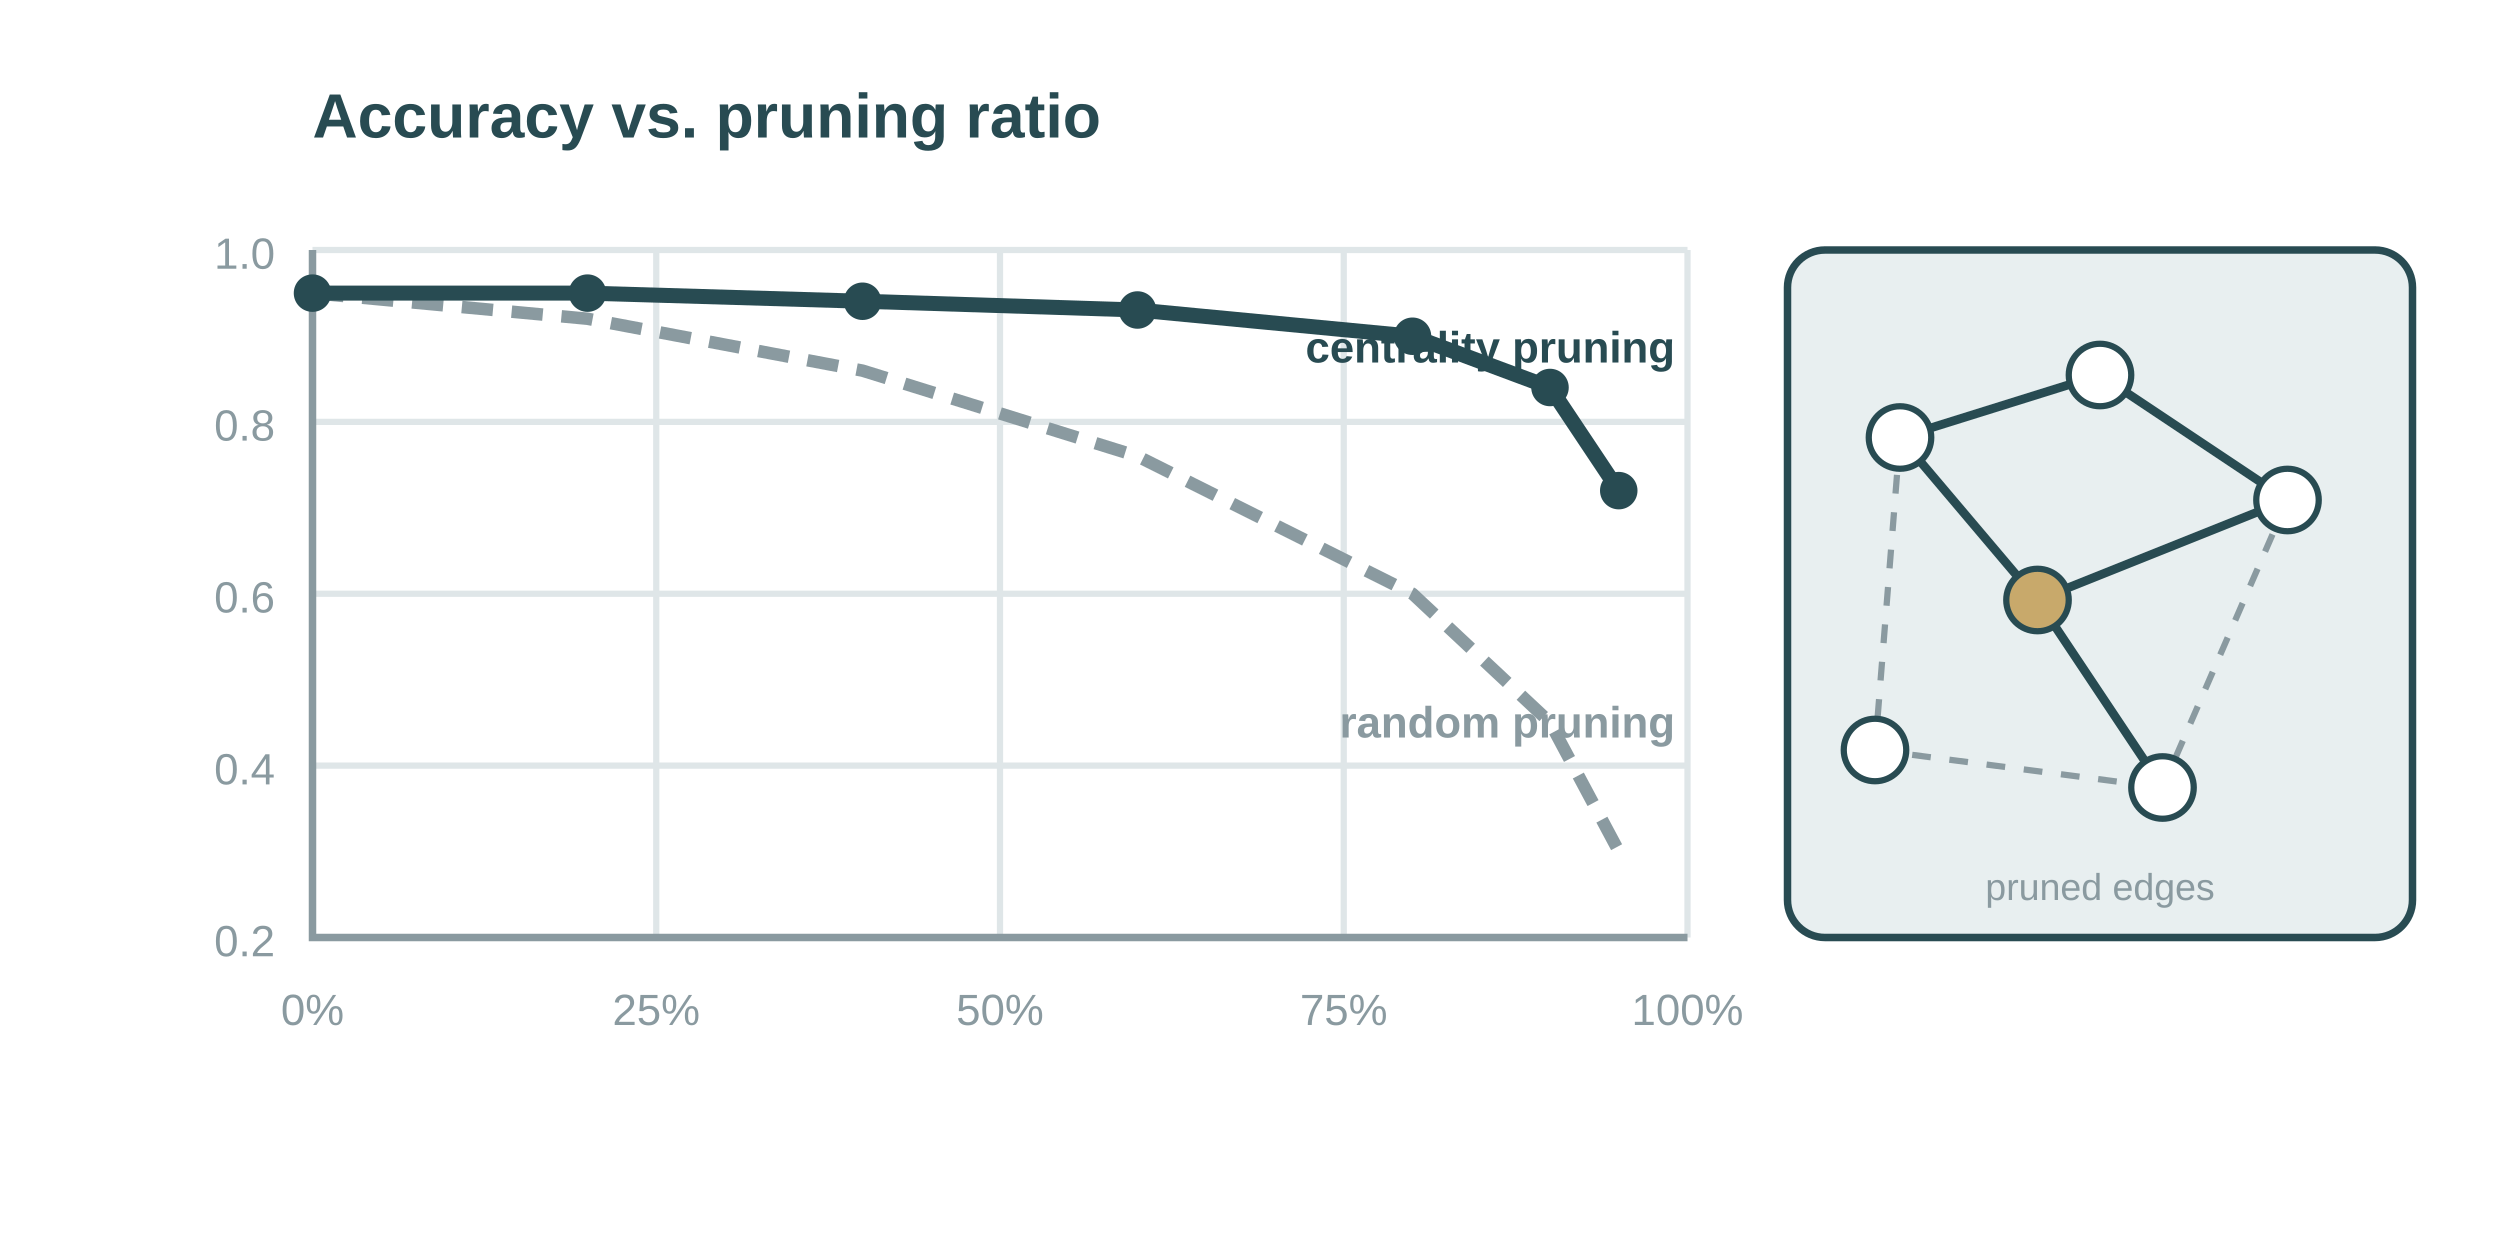
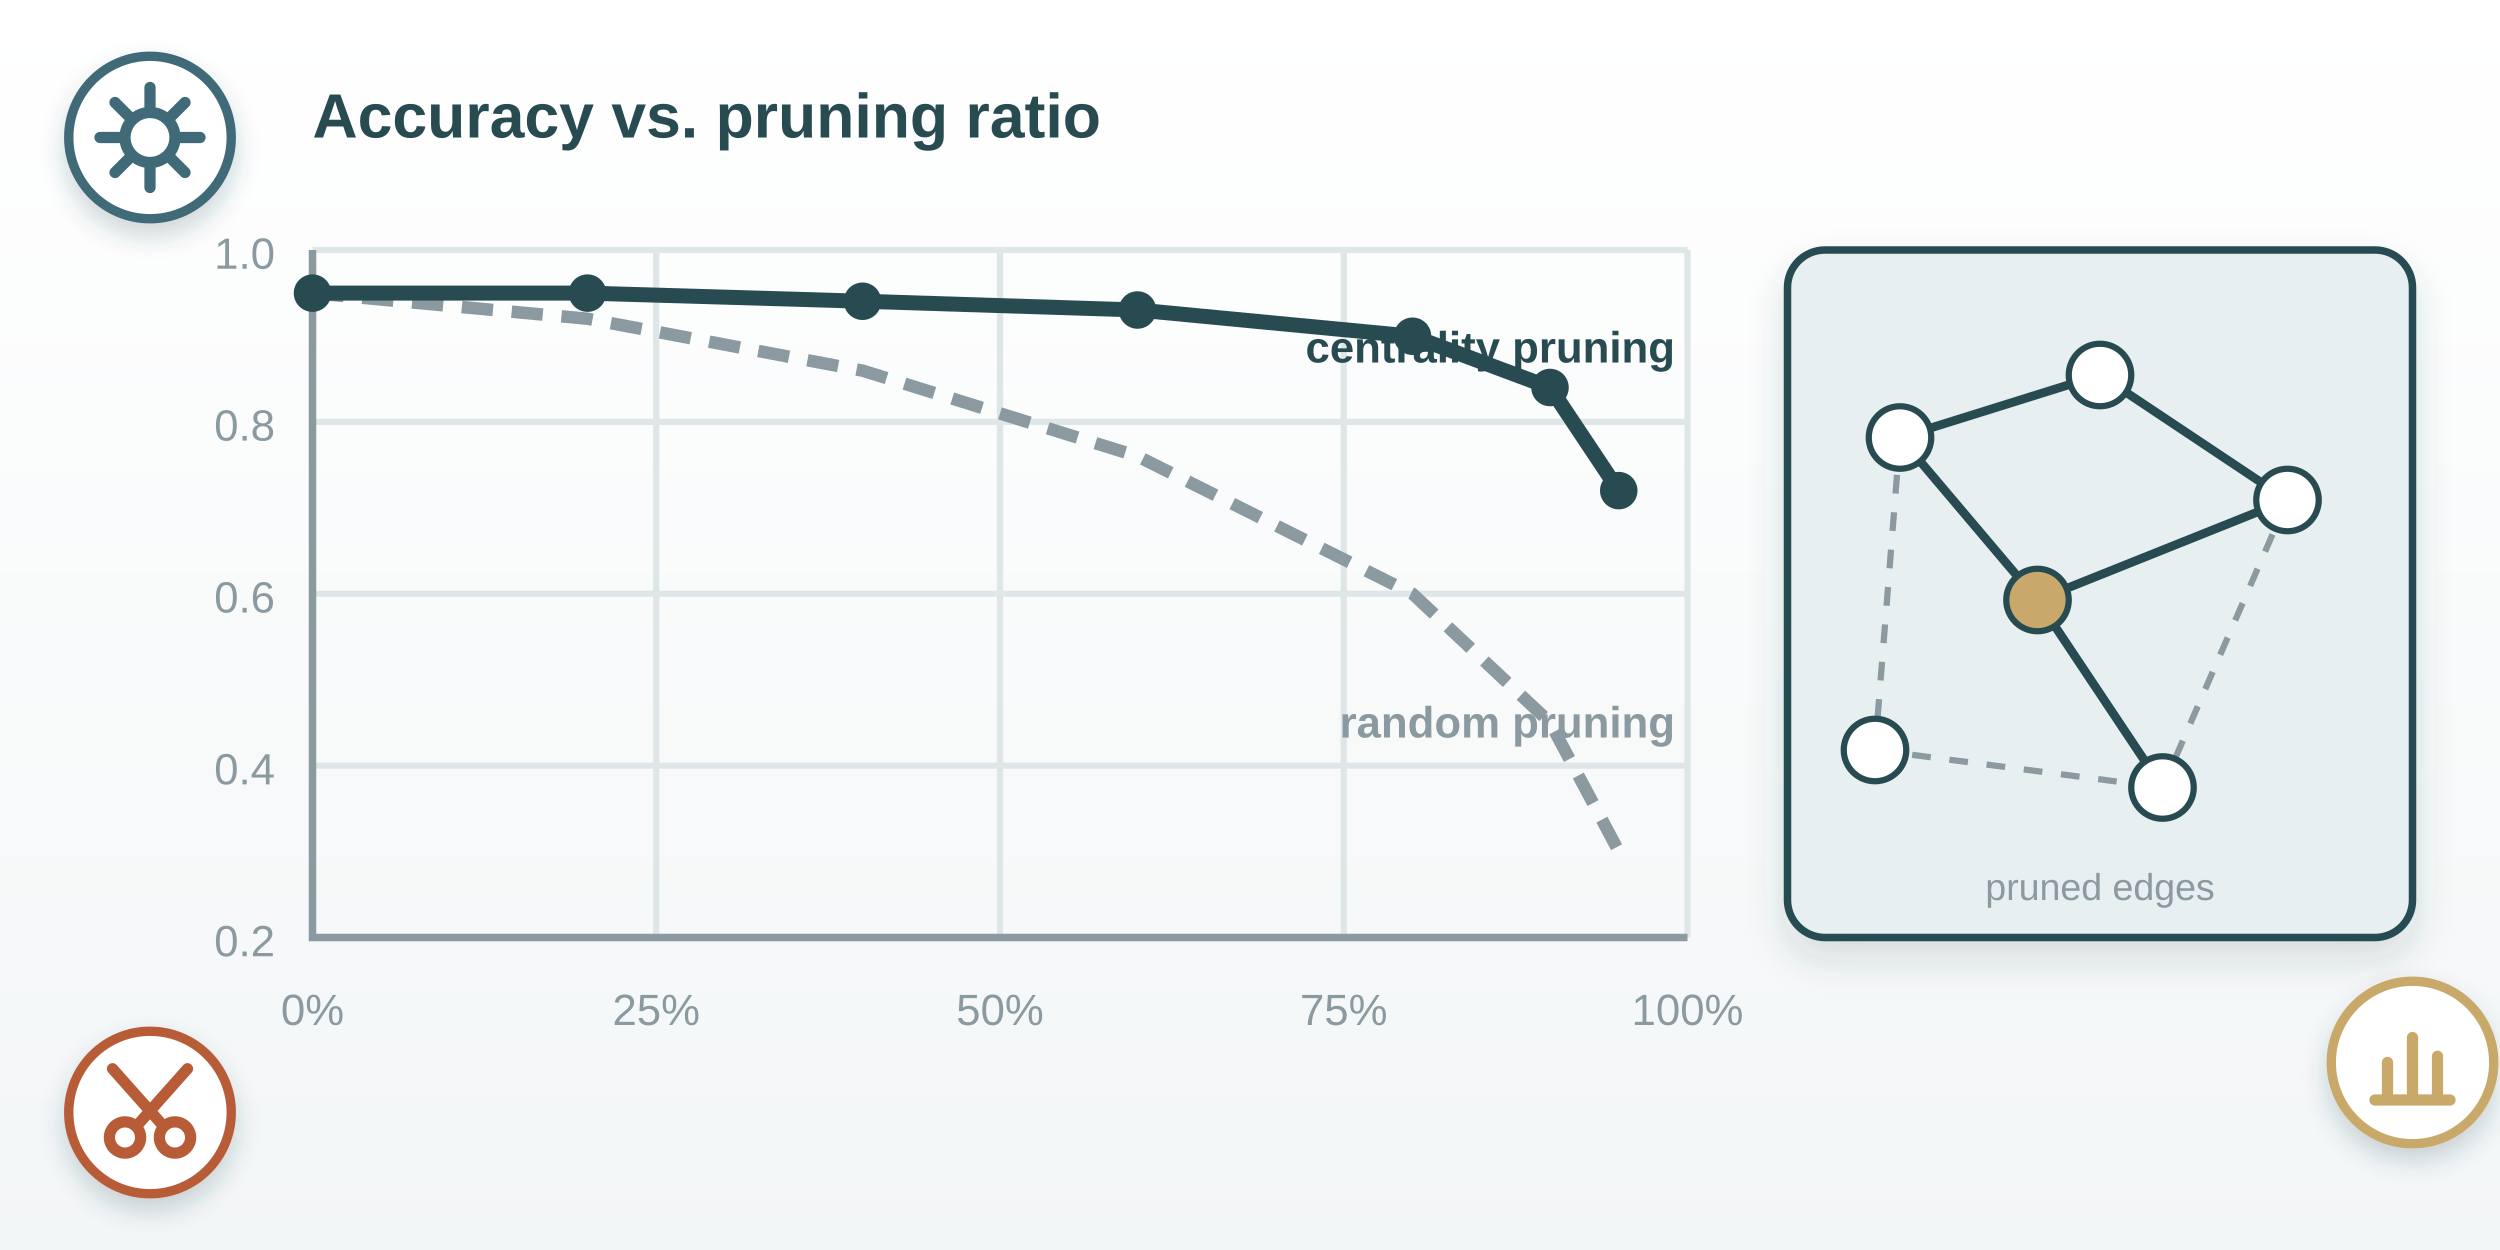
<svg xmlns="http://www.w3.org/2000/svg" viewBox="0 0 400 200" font-family="Manrope, Arial, sans-serif" role="img" aria-label="Accuracy versus pruning ratio with a pruned network inset">
-   <rect width="400" height="200" fill="#ffffff" />
+   <rect width="400" height="200" fill="url(#ground)" />
+   <defs>
+     <linearGradient id="ground" x1="0" y1="0" x2="0" y2="1">
+       <stop offset="0" stop-color="#ffffff" />
+       <stop offset="1" stop-color="#f3f6f7" />
+     </linearGradient>
+     <filter id="sh" x="-10%" y="-10%" width="130%" height="140%">
+       <feDropShadow dx="0" dy="3" stdDeviation="3" flood-color="#284b52" flood-opacity="0.16" />
+     </filter>
+     <filter id="bs" x="-30%" y="-30%" width="160%" height="160%">
+       <feDropShadow dx="0" dy="2" stdDeviation="2" flood-color="#284b52" flood-opacity="0.22" />
+     </filter>
+   </defs>
  <text x="50" y="22" font-size="10" font-weight="700" fill="#284b52" text-anchor="start">Accuracy vs. pruning ratio</text>
  <path d="M50 122.5 H270" stroke="#dfe6e8" stroke-width="1" />
  <path d="M50 95.0 H270" stroke="#dfe6e8" stroke-width="1" />
  <path d="M50 67.5 H270" stroke="#dfe6e8" stroke-width="1" />
  <path d="M50 40.0 H270" stroke="#dfe6e8" stroke-width="1" />
  <path d="M105.0 150 V40" stroke="#dfe6e8" stroke-width="1" />
  <path d="M160.0 150 V40" stroke="#dfe6e8" stroke-width="1" />
  <path d="M215.0 150 V40" stroke="#dfe6e8" stroke-width="1" />
  <path d="M270.0 150 V40" stroke="#dfe6e8" stroke-width="1" />
  <path d="M50 40 V150 H270" fill="none" stroke="#8a9aa0" stroke-width="1.2" />
  <text x="50.0" y="164" font-size="7" font-weight="500" fill="#8a9aa0" text-anchor="middle">0%</text>
  <text x="105.0" y="164" font-size="7" font-weight="500" fill="#8a9aa0" text-anchor="middle">25%</text>
  <text x="160.0" y="164" font-size="7" font-weight="500" fill="#8a9aa0" text-anchor="middle">50%</text>
  <text x="215.0" y="164" font-size="7" font-weight="500" fill="#8a9aa0" text-anchor="middle">75%</text>
  <text x="270.0" y="164" font-size="7" font-weight="500" fill="#8a9aa0" text-anchor="middle">100%</text>
  <text x="44" y="153.0" font-size="7" font-weight="500" fill="#8a9aa0" text-anchor="end">0.2</text>
  <text x="44" y="125.5" font-size="7" font-weight="500" fill="#8a9aa0" text-anchor="end">0.4</text>
  <text x="44" y="98.0" font-size="7" font-weight="500" fill="#8a9aa0" text-anchor="end">0.6</text>
  <text x="44" y="70.5" font-size="7" font-weight="500" fill="#8a9aa0" text-anchor="end">0.8</text>
  <text x="44" y="43.0" font-size="7" font-weight="500" fill="#8a9aa0" text-anchor="end">1.0</text>
  <polyline points="50.0,46.9 94.0,51.0 138.0,59.3 182.0,73.0 226.0,95.0 248.0,115.6 259.0,136.2" fill="none" stroke="#8a9aa0" stroke-width="2" stroke-linejoin="round" stroke-dasharray="5 3" />
  <polyline points="50.0,46.9 94.0,46.9 138.0,48.2 182.0,49.6 226.0,53.8 248.0,62.0 259.0,78.5" fill="none" stroke="#284b52" stroke-width="2.4" stroke-linejoin="round" />
  <circle cx="50.0" cy="46.9" r="3" fill="#284b52" />
  <circle cx="94.0" cy="46.9" r="3" fill="#284b52" />
  <circle cx="138.0" cy="48.2" r="3" fill="#284b52" />
  <circle cx="182.0" cy="49.6" r="3" fill="#284b52" />
  <circle cx="226.0" cy="53.8" r="3" fill="#284b52" />
  <circle cx="248.0" cy="62.0" r="3" fill="#284b52" />
  <circle cx="259.0" cy="78.5" r="3" fill="#284b52" />
  <text x="268" y="58" font-size="7" font-weight="700" fill="#284b52" text-anchor="end">centrality pruning</text>
  <text x="268" y="118" font-size="7" font-weight="700" fill="#8a9aa0" text-anchor="end">random pruning</text>
-   <rect x="286" y="40" width="100" height="110" rx="6" fill="#e8eff0" stroke="#284b52" stroke-width="1.2" />
+   <rect x="286" y="40" width="100" height="110" rx="6" fill="#e8eff0" stroke="#284b52" stroke-width="1.2" filter="url(#sh)" />
  <path d="M304 70 L336 60" stroke="#284b52" stroke-width="1.4" stroke-dasharray="" />
  <path d="M304 70 L326 96" stroke="#284b52" stroke-width="1.4" stroke-dasharray="" />
  <path d="M336 60 L366 80" stroke="#284b52" stroke-width="1.4" stroke-dasharray="" />
  <path d="M326 96 L366 80" stroke="#284b52" stroke-width="1.4" stroke-dasharray="" />
  <path d="M326 96 L346 126" stroke="#284b52" stroke-width="1.4" stroke-dasharray="" />
  <path d="M366 80 L346 126" stroke="#8a9aa0" stroke-width="1" stroke-dasharray="3 3" />
  <path d="M304 70 L300 120" stroke="#8a9aa0" stroke-width="1" stroke-dasharray="3 3" />
  <path d="M300 120 L346 126" stroke="#8a9aa0" stroke-width="1" stroke-dasharray="3 3" />
  <circle cx="304" cy="70" r="5" fill="#ffffff" stroke="#284b52" stroke-width="1" />
  <circle cx="336" cy="60" r="5" fill="#ffffff" stroke="#284b52" stroke-width="1" />
  <circle cx="326" cy="96" r="5" fill="#c8a96b" stroke="#284b52" stroke-width="1" />
  <circle cx="366" cy="80" r="5" fill="#ffffff" stroke="#284b52" stroke-width="1" />
  <circle cx="346" cy="126" r="5" fill="#ffffff" stroke="#284b52" stroke-width="1" />
  <circle cx="300" cy="120" r="5" fill="#ffffff" stroke="#284b52" stroke-width="1" />
  <text x="336" y="144" font-size="6" font-weight="500" fill="#8a9aa0" text-anchor="middle">pruned edges</text>
+   <g transform="translate(24 22)" filter="url(#bs)">
+     <circle r="13" fill="#ffffff" stroke="#3f6b78" stroke-width="1.5" />
+     <g fill="none" stroke="#3f6b78" stroke-width="1.8" stroke-linecap="round" stroke-linejoin="round" color="#3f6b78">
+       <circle r="4" />
+       <path d="M0 -8 V-5 M0 5 V8 M-8 0 H-5 M5 0 H8 M-5.6 -5.6 L-3.5 -3.5 M3.5 3.5 L5.6 5.6 M5.6 -5.6 L3.5 -3.5 M-3.5 3.5 L-5.6 5.6" />
+     </g>
+   </g>
+   <g transform="translate(24 178)" filter="url(#bs)">
+     <circle r="13" fill="#ffffff" stroke="#b85c38" stroke-width="1.5" />
+     <g fill="none" stroke="#b85c38" stroke-width="1.8" stroke-linecap="round" stroke-linejoin="round" color="#b85c38">
+       <circle cx="-4" cy="4" r="2.5" />
+       <circle cx="4" cy="4" r="2.5" />
+       <path d="M-2 2 L6 -7 M2 2 L-6 -7" />
+     </g>
+   </g>
+   <g transform="translate(386 170)" filter="url(#bs)">
+     <circle r="13" fill="#ffffff" stroke="#c8a96b" stroke-width="1.5" />
+     <g fill="none" stroke="#c8a96b" stroke-width="1.8" stroke-linecap="round" stroke-linejoin="round" color="#c8a96b">
+       <path d="M-6 6 H6 M-4 6 V0 M0 6 V-4 M4 6 V-1" />
+     </g>
+   </g>
</svg>
